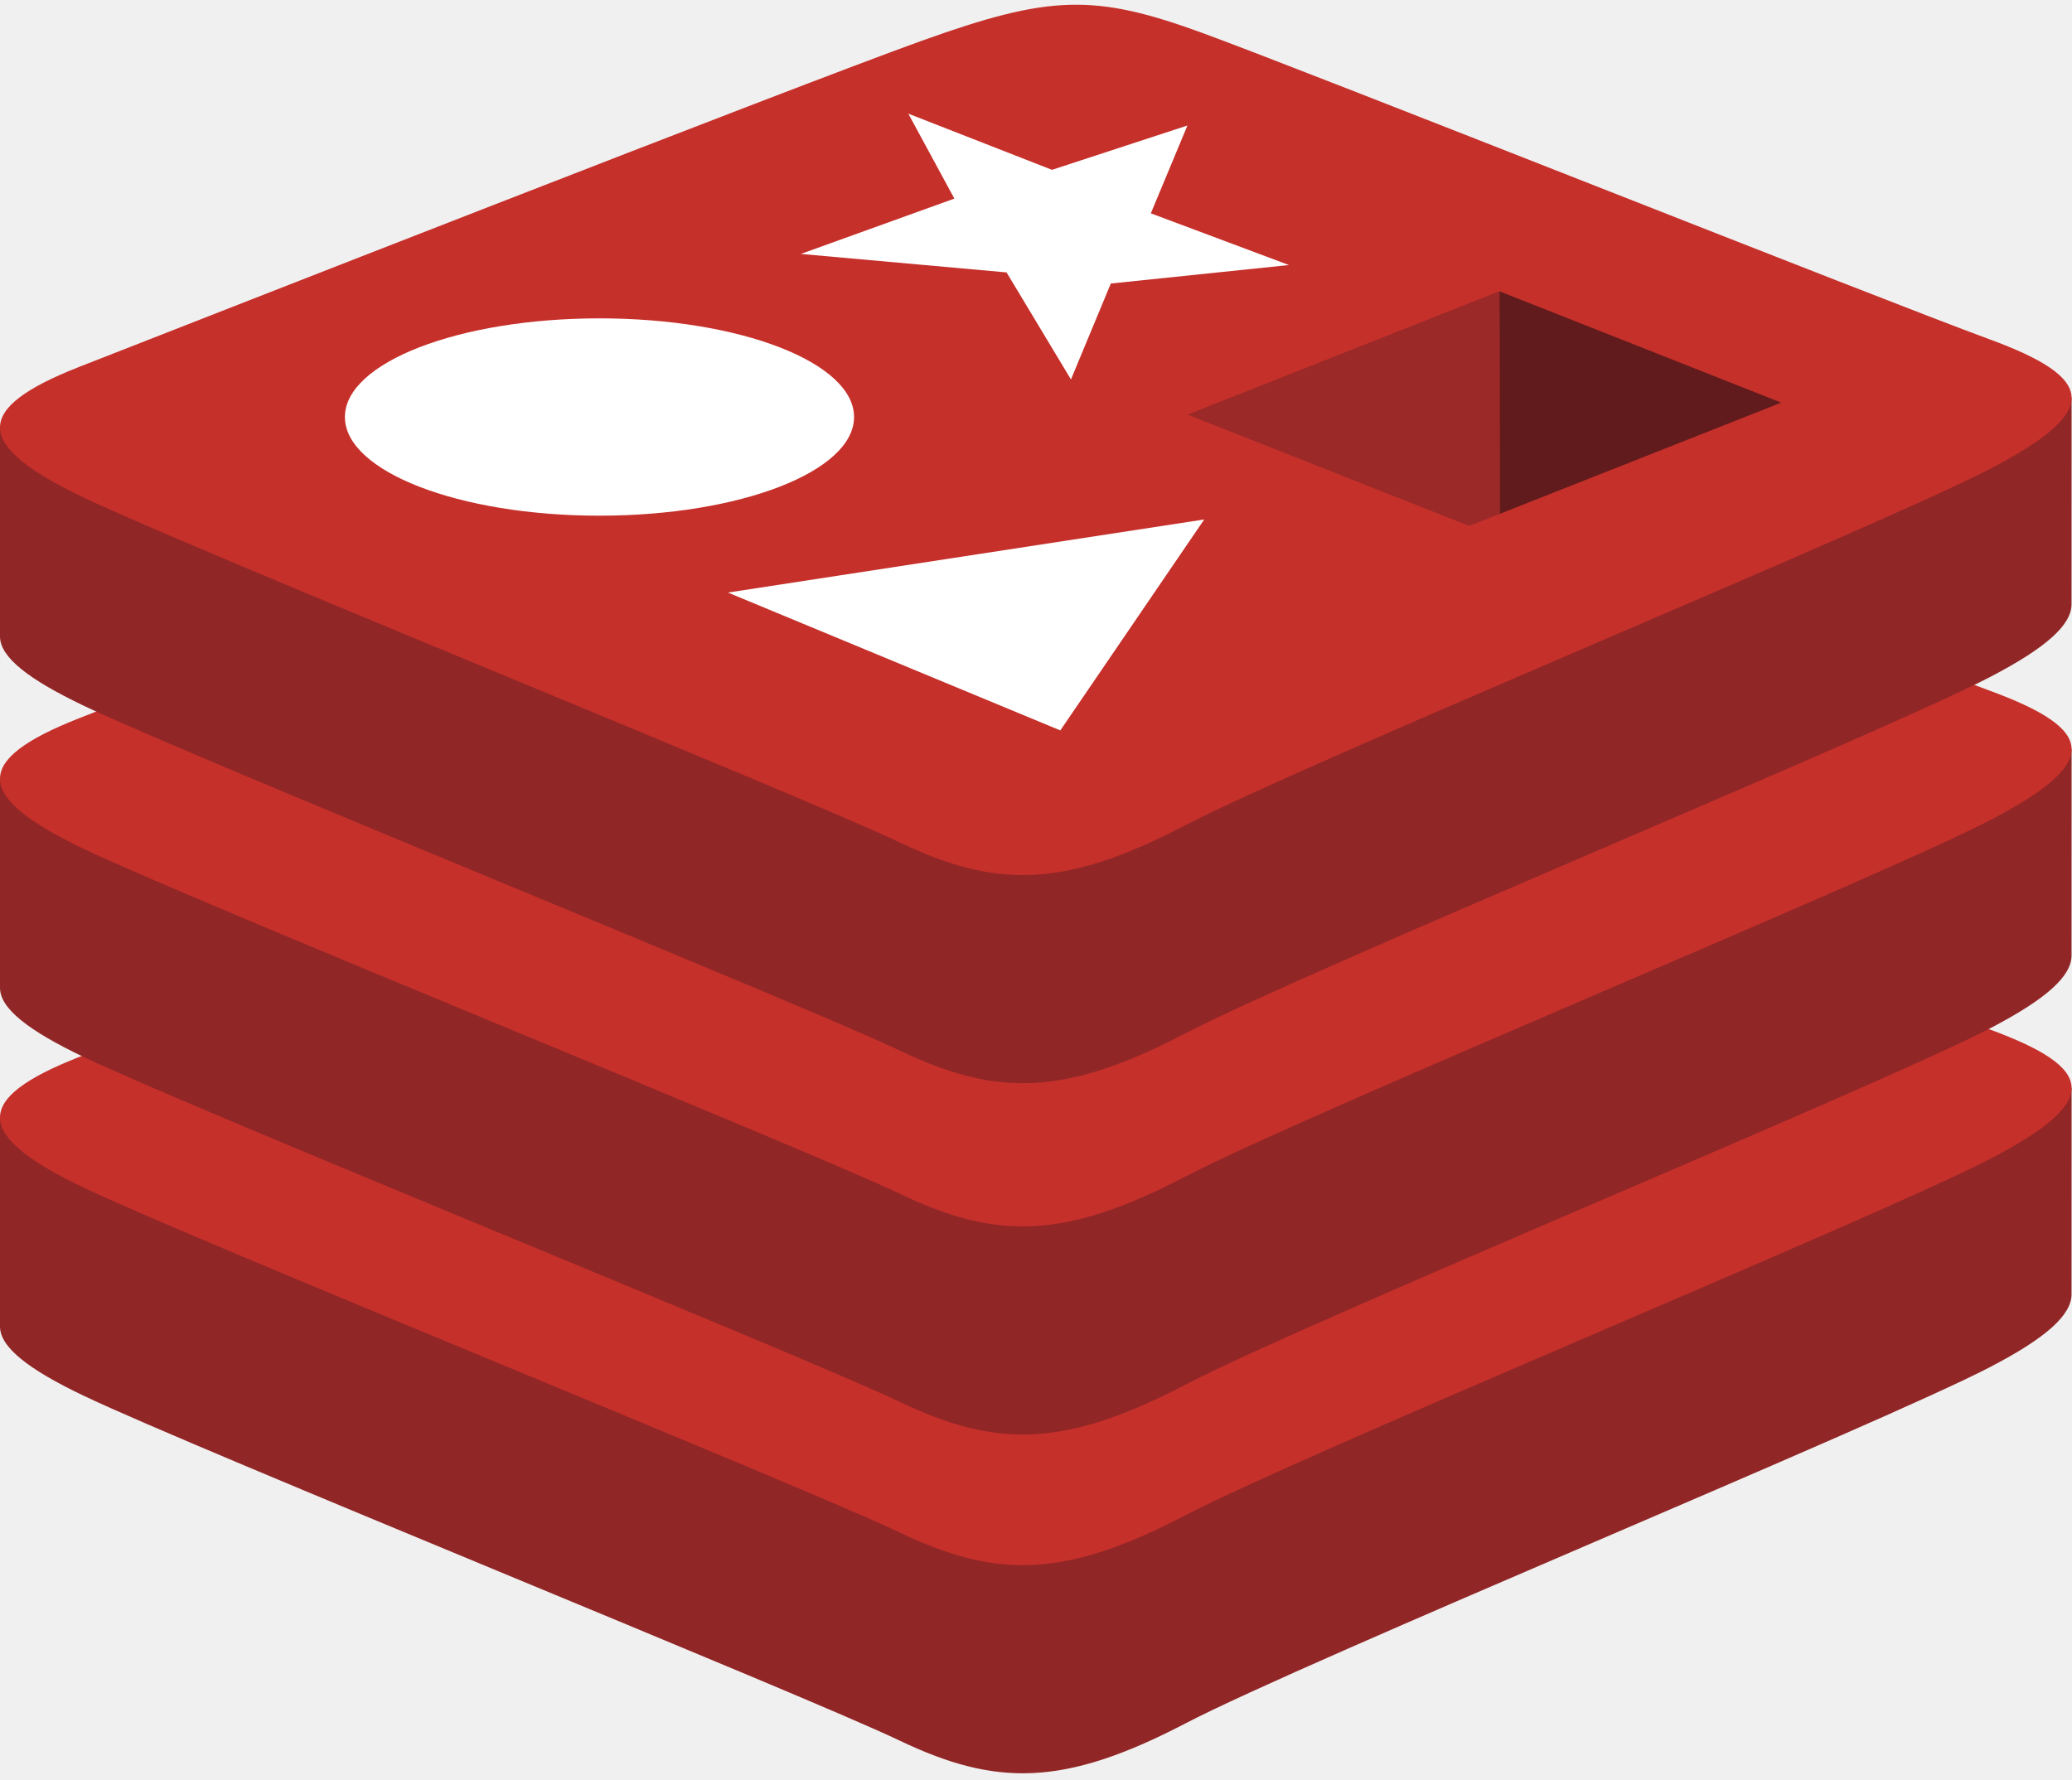
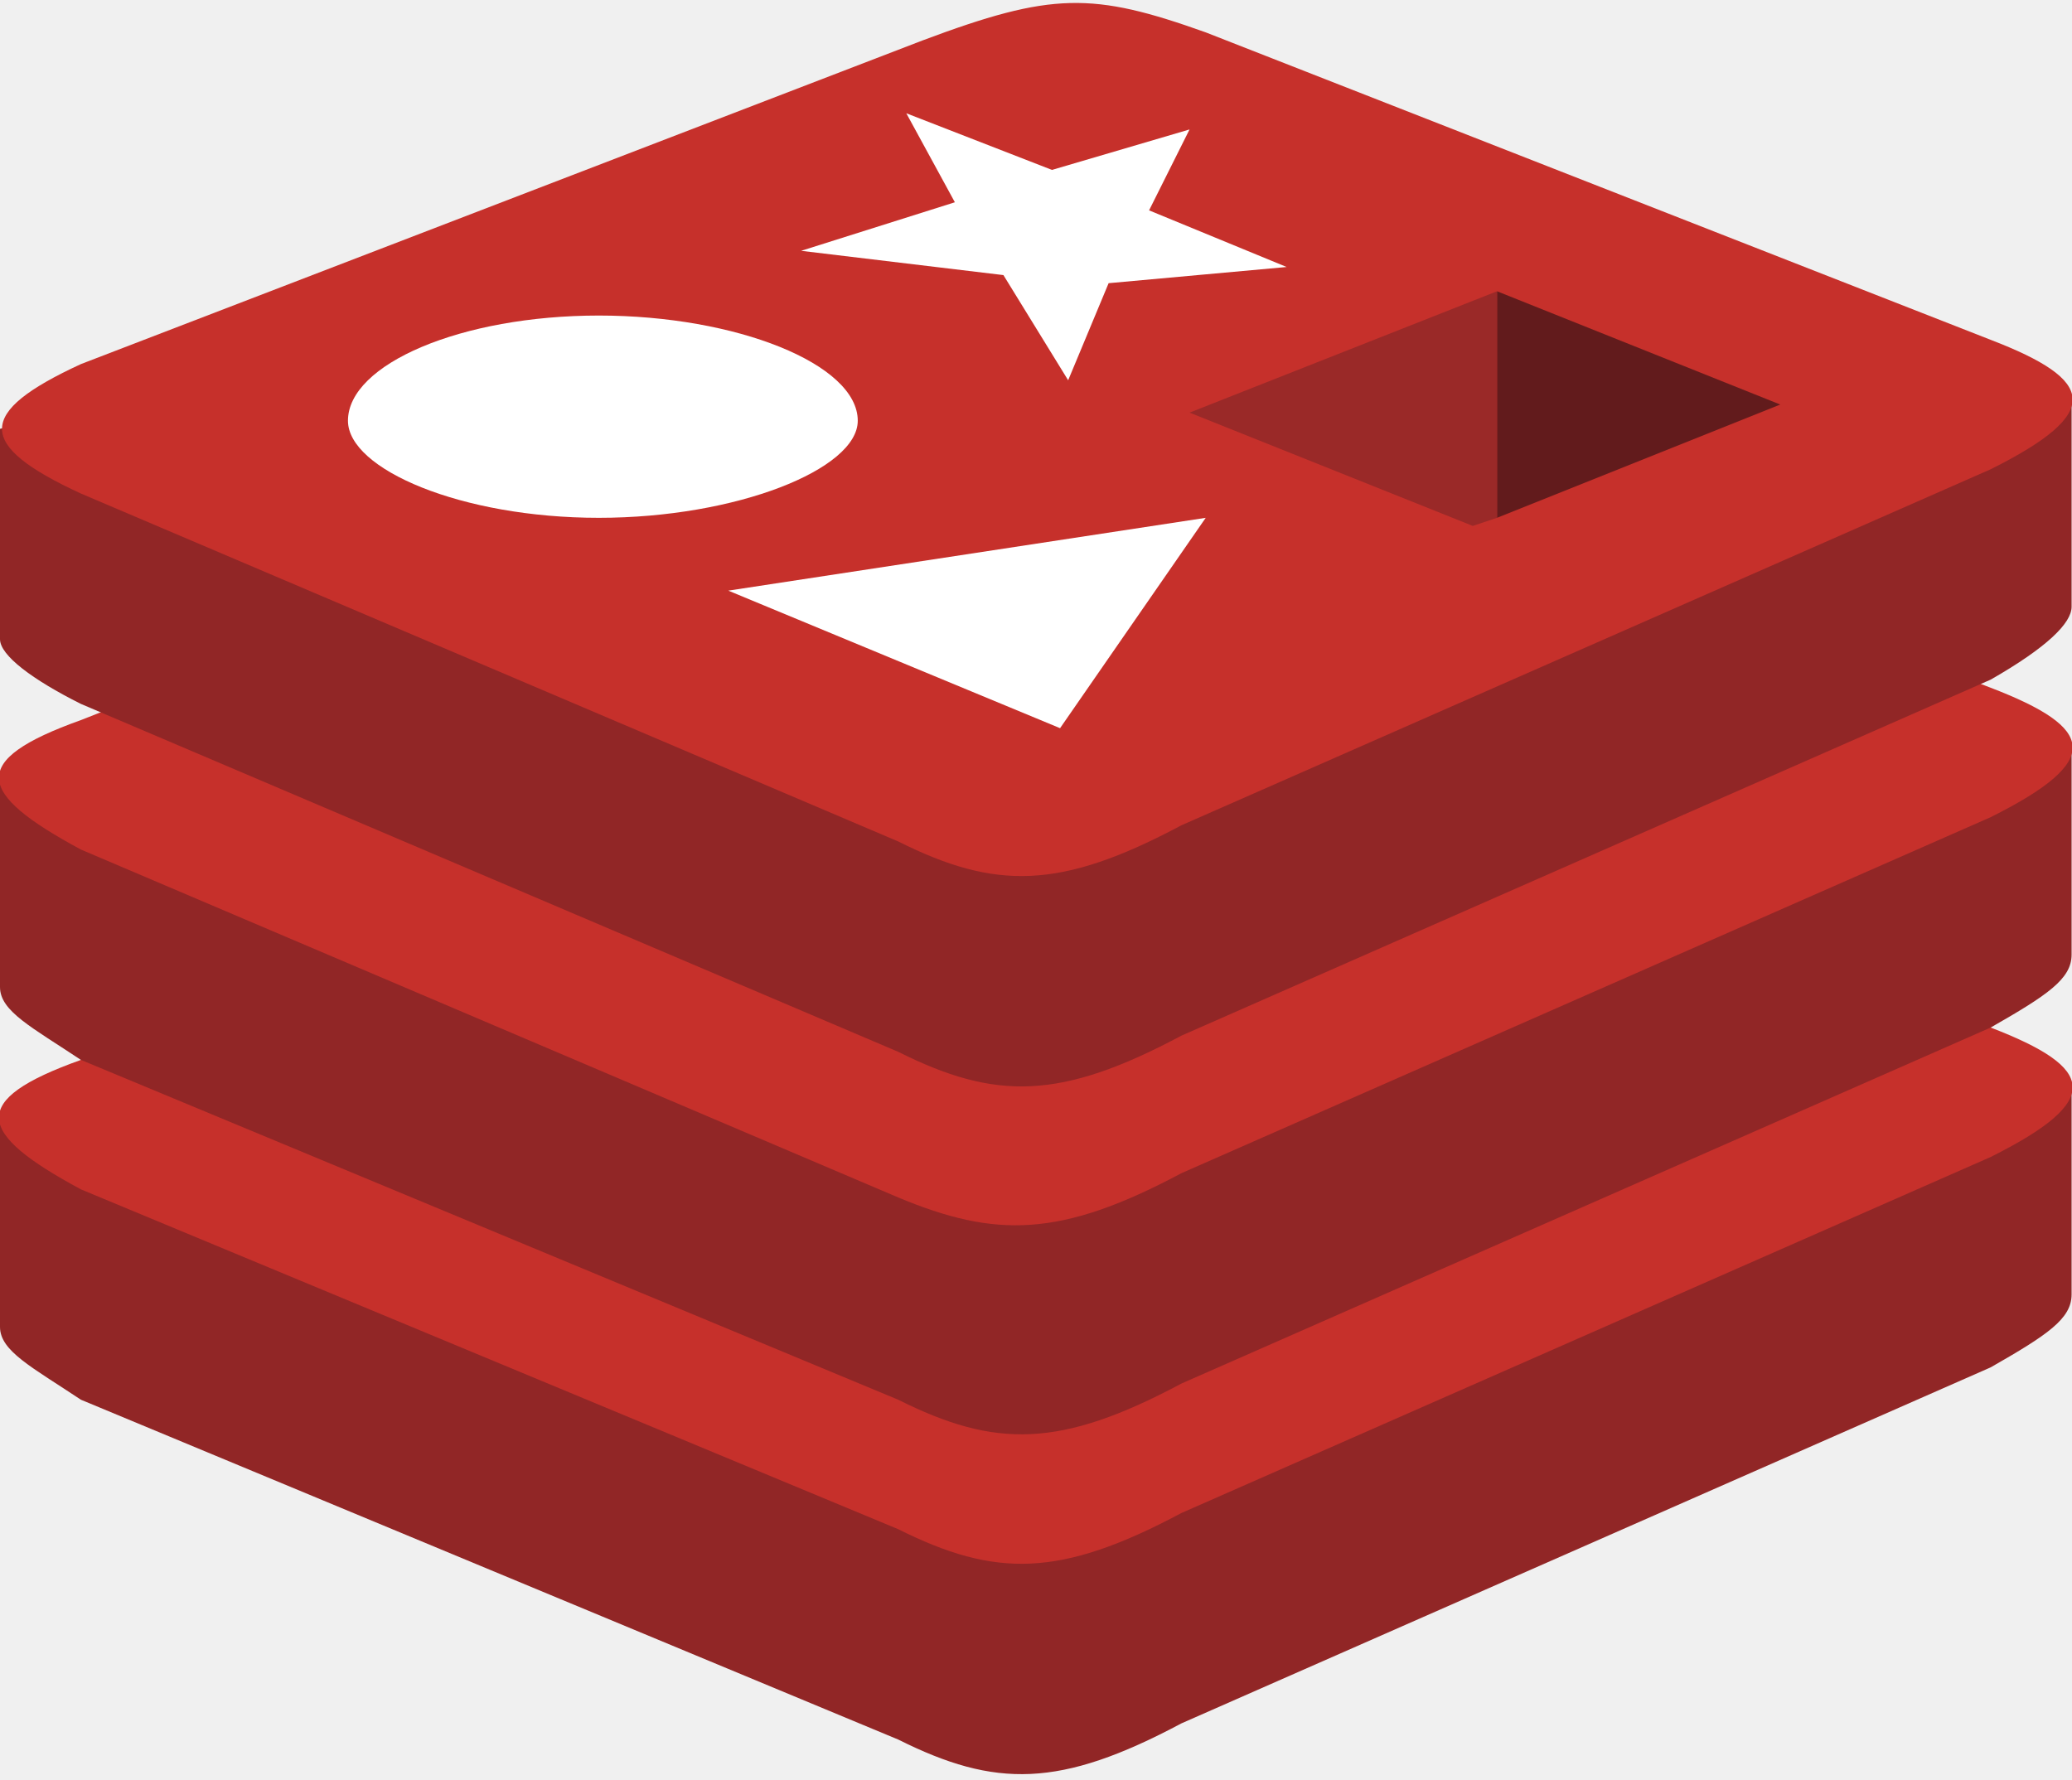
- <svg xmlns="http://www.w3.org/2000/svg" width="2500" height="2148" viewBox="0 0 256 220" preserveAspectRatio="xMinYMin meet">
-   <path d="M245.97 168.943c-13.662 7.121-84.434 36.22-99.501 44.075-15.067 7.856-23.437 7.78-35.34 2.09-11.902-5.69-87.216-36.112-100.783-42.597C3.566 169.271 0 166.535 0 163.951v-25.876s98.05-21.345 113.879-27.024c15.828-5.679 21.32-5.884 34.79-.95 13.472 4.936 94.018 19.468 107.331 24.344l-.006 25.51c.002 2.558-3.07 5.364-10.024 8.988" fill="#912626" />
-   <path d="M245.965 143.22c-13.661 7.118-84.431 36.218-99.498 44.072-15.066 7.857-23.436 7.78-35.338 2.09-11.903-5.686-87.214-36.113-100.78-42.594-13.566-6.485-13.85-10.948-.524-16.166 13.326-5.22 88.224-34.605 104.055-40.284 15.828-5.677 21.319-5.884 34.789-.948 13.471 4.934 83.819 32.935 97.13 37.81 13.316 4.881 13.827 8.9.166 16.02" fill="#C6302B" />
-   <path d="M245.97 127.074c-13.662 7.122-84.434 36.22-99.501 44.078-15.067 7.853-23.437 7.777-35.34 2.087-11.903-5.687-87.216-36.112-100.783-42.597C3.566 127.402 0 124.67 0 122.085V96.206s98.05-21.344 113.879-27.023c15.828-5.679 21.32-5.885 34.79-.95C162.142 73.168 242.688 87.697 256 92.574l-.006 25.513c.002 2.557-3.07 5.363-10.024 8.987" fill="#912626" />
-   <path d="M245.965 101.351c-13.661 7.12-84.431 36.218-99.498 44.075-15.066 7.854-23.436 7.777-35.338 2.087-11.903-5.686-87.214-36.112-100.78-42.594-13.566-6.483-13.85-10.947-.524-16.167C23.151 83.535 98.05 54.148 113.88 48.47c15.828-5.678 21.319-5.884 34.789-.949 13.471 4.934 83.819 32.933 97.13 37.81 13.316 4.88 13.827 8.9.166 16.02" fill="#C6302B" />
-   <path d="M245.97 83.653c-13.662 7.12-84.434 36.22-99.501 44.078-15.067 7.854-23.437 7.777-35.34 2.087-11.903-5.687-87.216-36.113-100.783-42.595C3.566 83.98 0 81.247 0 78.665v-25.88s98.05-21.343 113.879-27.021c15.828-5.68 21.32-5.884 34.79-.95C162.142 29.749 242.688 44.278 256 49.155l-.006 25.512c.002 2.555-3.07 5.361-10.024 8.986" fill="#912626" />
-   <path d="M245.965 57.93c-13.661 7.12-84.431 36.22-99.498 44.074-15.066 7.854-23.436 7.777-35.338 2.09C99.227 98.404 23.915 67.98 10.35 61.497-3.217 55.015-3.5 50.55 9.825 45.331 23.151 40.113 98.05 10.73 113.88 5.05c15.828-5.679 21.319-5.883 34.789-.948 13.471 4.935 83.819 32.934 97.13 37.811 13.316 4.876 13.827 8.897.166 16.017" fill="#C6302B" />
-   <path d="M159.283 32.757l-22.01 2.285-4.927 11.856-7.958-13.23-25.415-2.284 18.964-6.839-5.69-10.498 17.755 6.944 16.738-5.48-4.524 10.855 17.067 6.391M131.032 90.275L89.955 73.238l58.86-9.035-17.783 26.072M74.082 39.347c17.375 0 31.46 5.46 31.46 12.194 0 6.736-14.085 12.195-31.46 12.195s-31.46-5.46-31.46-12.195c0-6.734 14.085-12.194 31.46-12.194" fill="#FFF" />
-   <path d="M185.295 35.998l34.836 13.766-34.806 13.753-.03-27.52" fill="#621B1C" />
-   <path d="M146.755 51.243l38.54-15.245.03 27.519-3.779 1.478-34.791-13.752" fill="#9A2928" />
+ <svg xmlns="http://www.w3.org/2000/svg" width="2500" height="2148" preserveAspectRatio="xMinYMin meet" viewBox="0 0 256 220">
+   <path fill="#912626" d="m246 169-100 44c-15 8-23 8-35 2L10 173c-6-4-10-6-10-9v-26s98-21 114-27 21-6 35-1c13 5 94 20 107 24v26c0 3-3 5-10 9" />
+   <path fill="#C6302B" d="m246 143-100 44c-15 8-23 8-35 2L10 147c-13-7-14-11 0-16l104-41c16-5 21-6 35-1l97 38c13 5 14 9 0 16" />
+   <path fill="#912626" d="m246 127-100 44c-15 8-23 8-35 2L10 131c-6-4-10-6-10-9V96s98-21 114-27c16-5 21-6 35-1 13 5 94 20 107 25v25c0 3-3 5-10 9" />
+   <path fill="#C6302B" d="m246 101-100 44c-15 8-23 8-35 3L10 105c-13-7-14-11 0-16l104-41c16-5 21-5 35 0l97 37c13 5 14 9 0 16" />
+   <path fill="#912626" d="m246 84-100 44c-15 8-23 8-35 2L10 87c-6-3-10-6-10-8V53s98-22 114-27c16-6 21-6 35-1 13 5 94 19 107 24v26c0 2-3 5-10 9" />
+   <path fill="#C6302B" d="m246 58-100 44c-15 8-23 8-35 2L10 61c-13-6-13-10 0-16L114 5c16-6 21-6 35-1l97 38c13 5 14 9 0 16" />
+   <path fill="#FFF" d="m159 33-22 2-5 12-8-13-25-3 19-6-6-11 18 7 17-5-5 10 17 7m-28 57L90 73l59-9-18 26M74 39c17 0 32 6 32 13 0 6-15 12-32 12s-31-6-31-12c0-7 14-13 31-13" />
+   <path fill="#621B1C" d="m185 36 35 14-35 14V36" />
+   <path fill="#9A2928" d="m147 51 38-15v28l-3 1-35-14" />
</svg>
